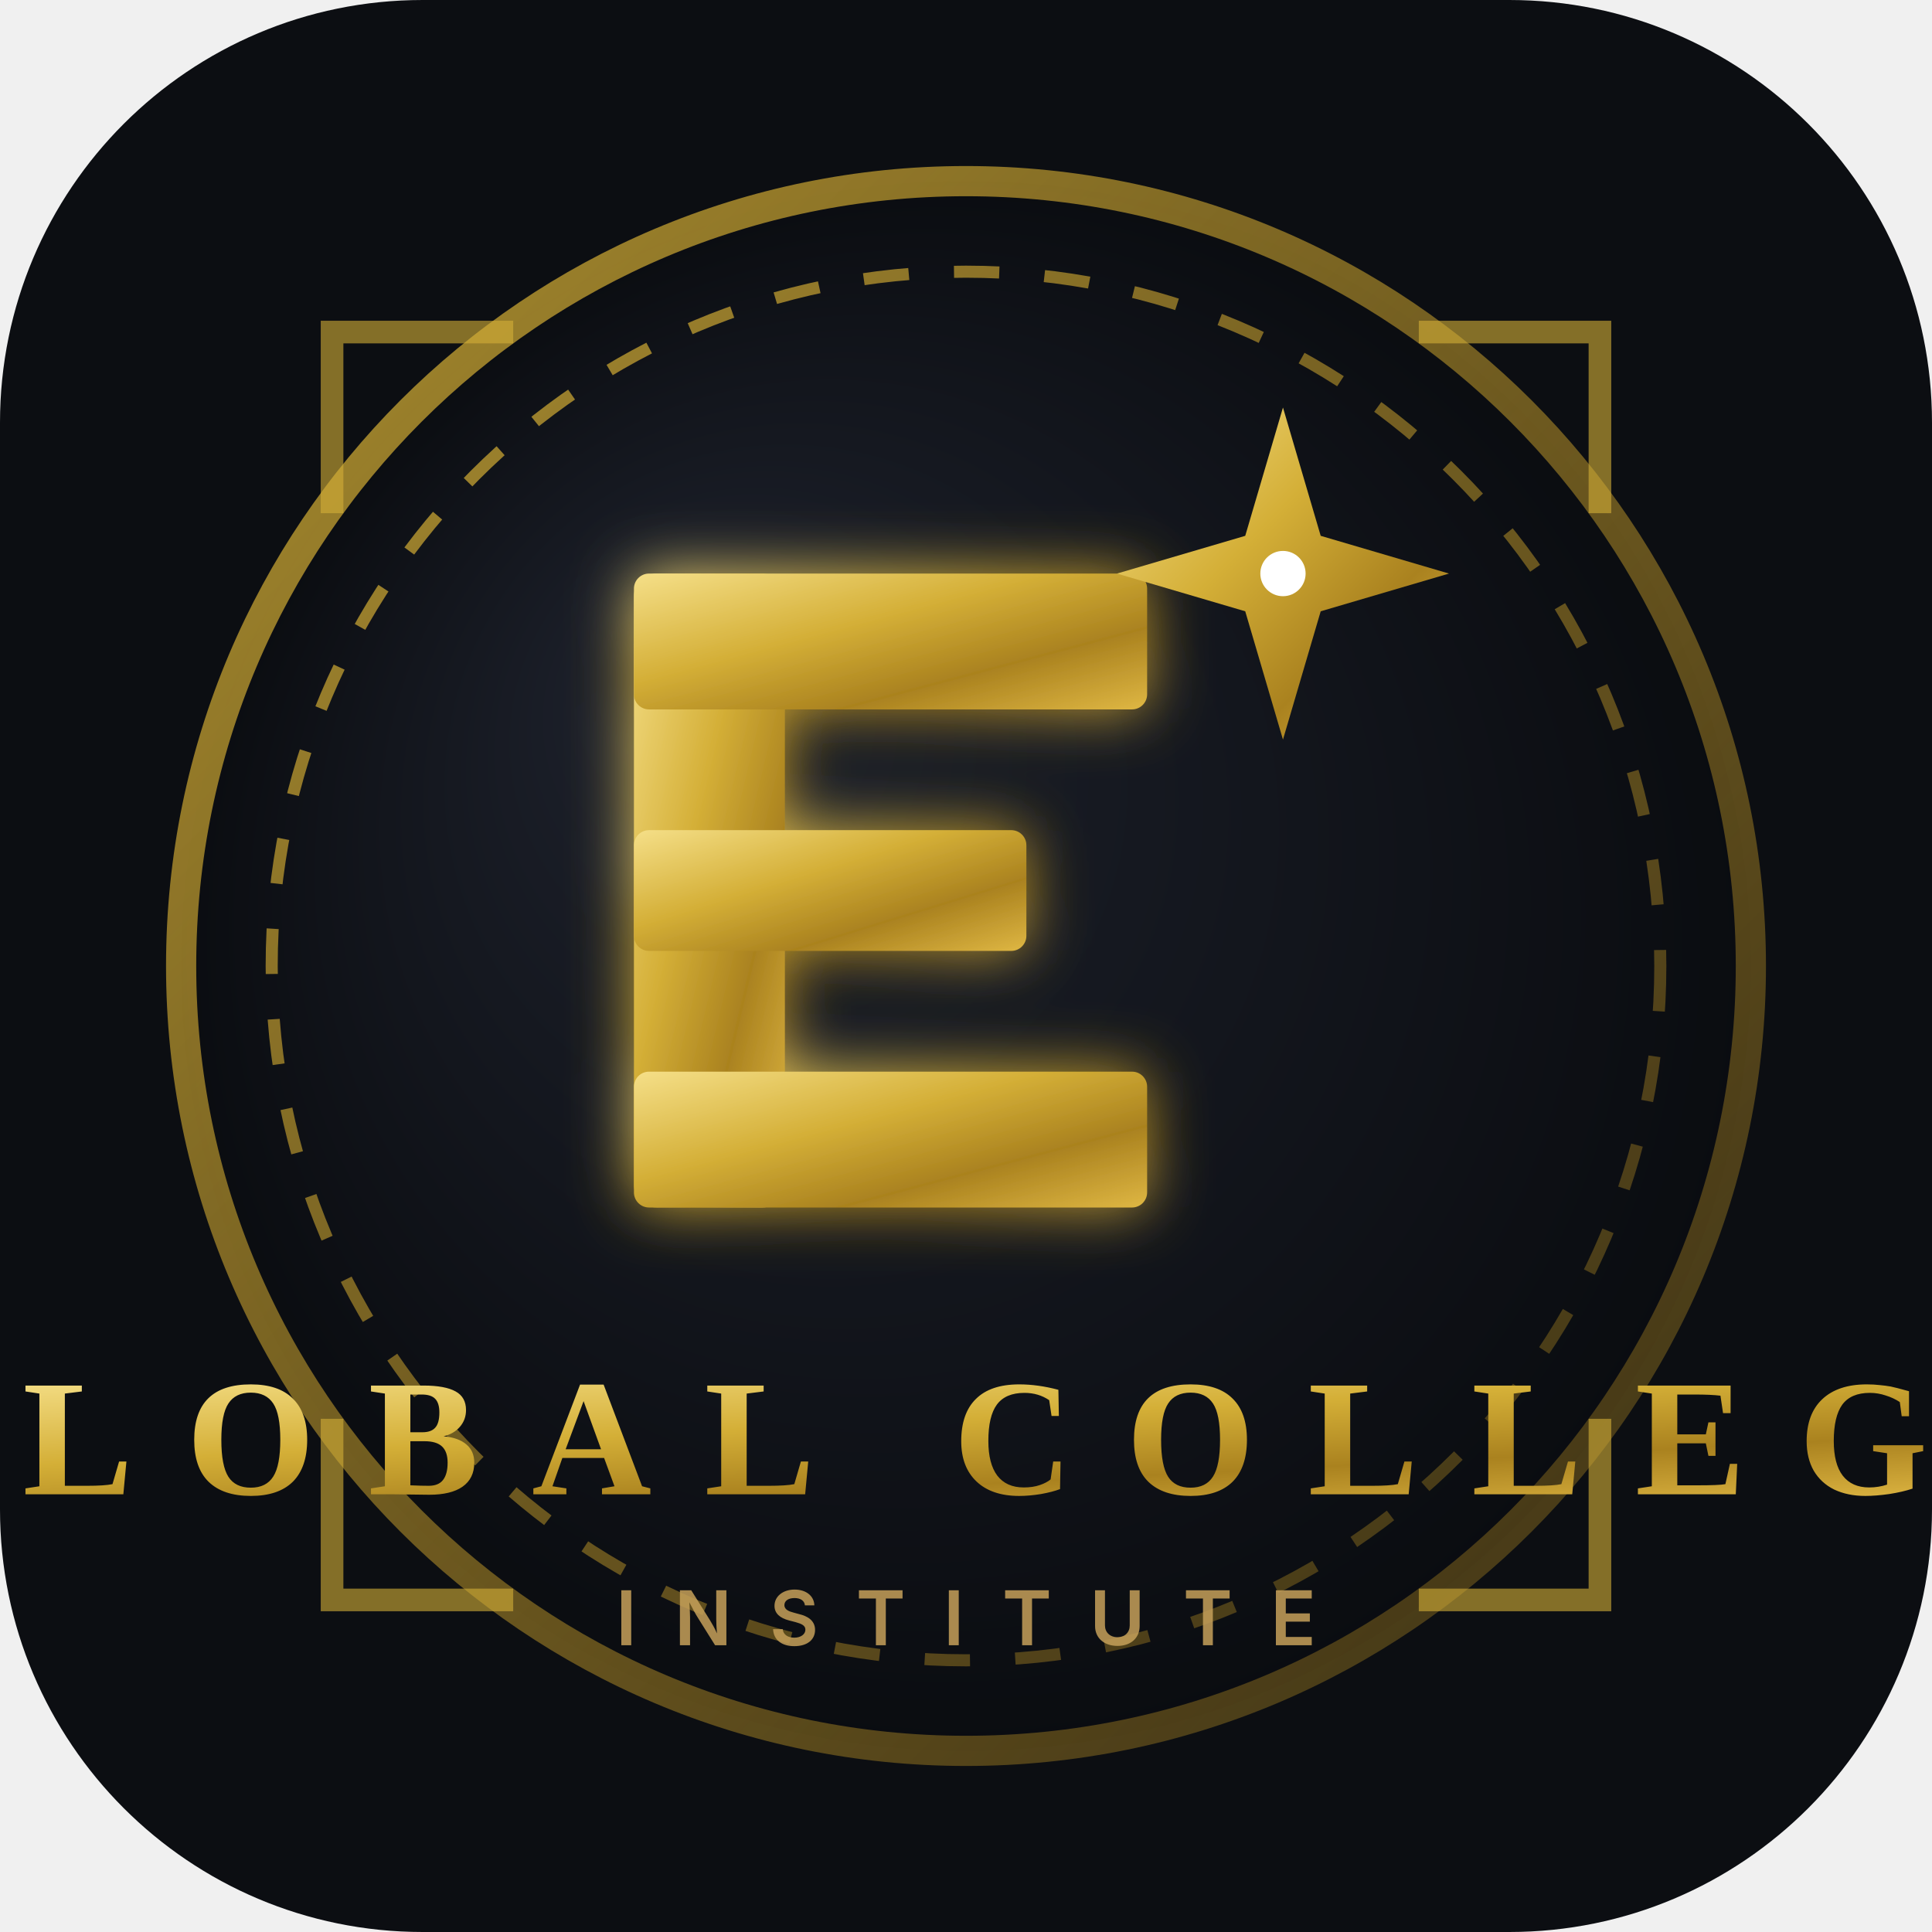
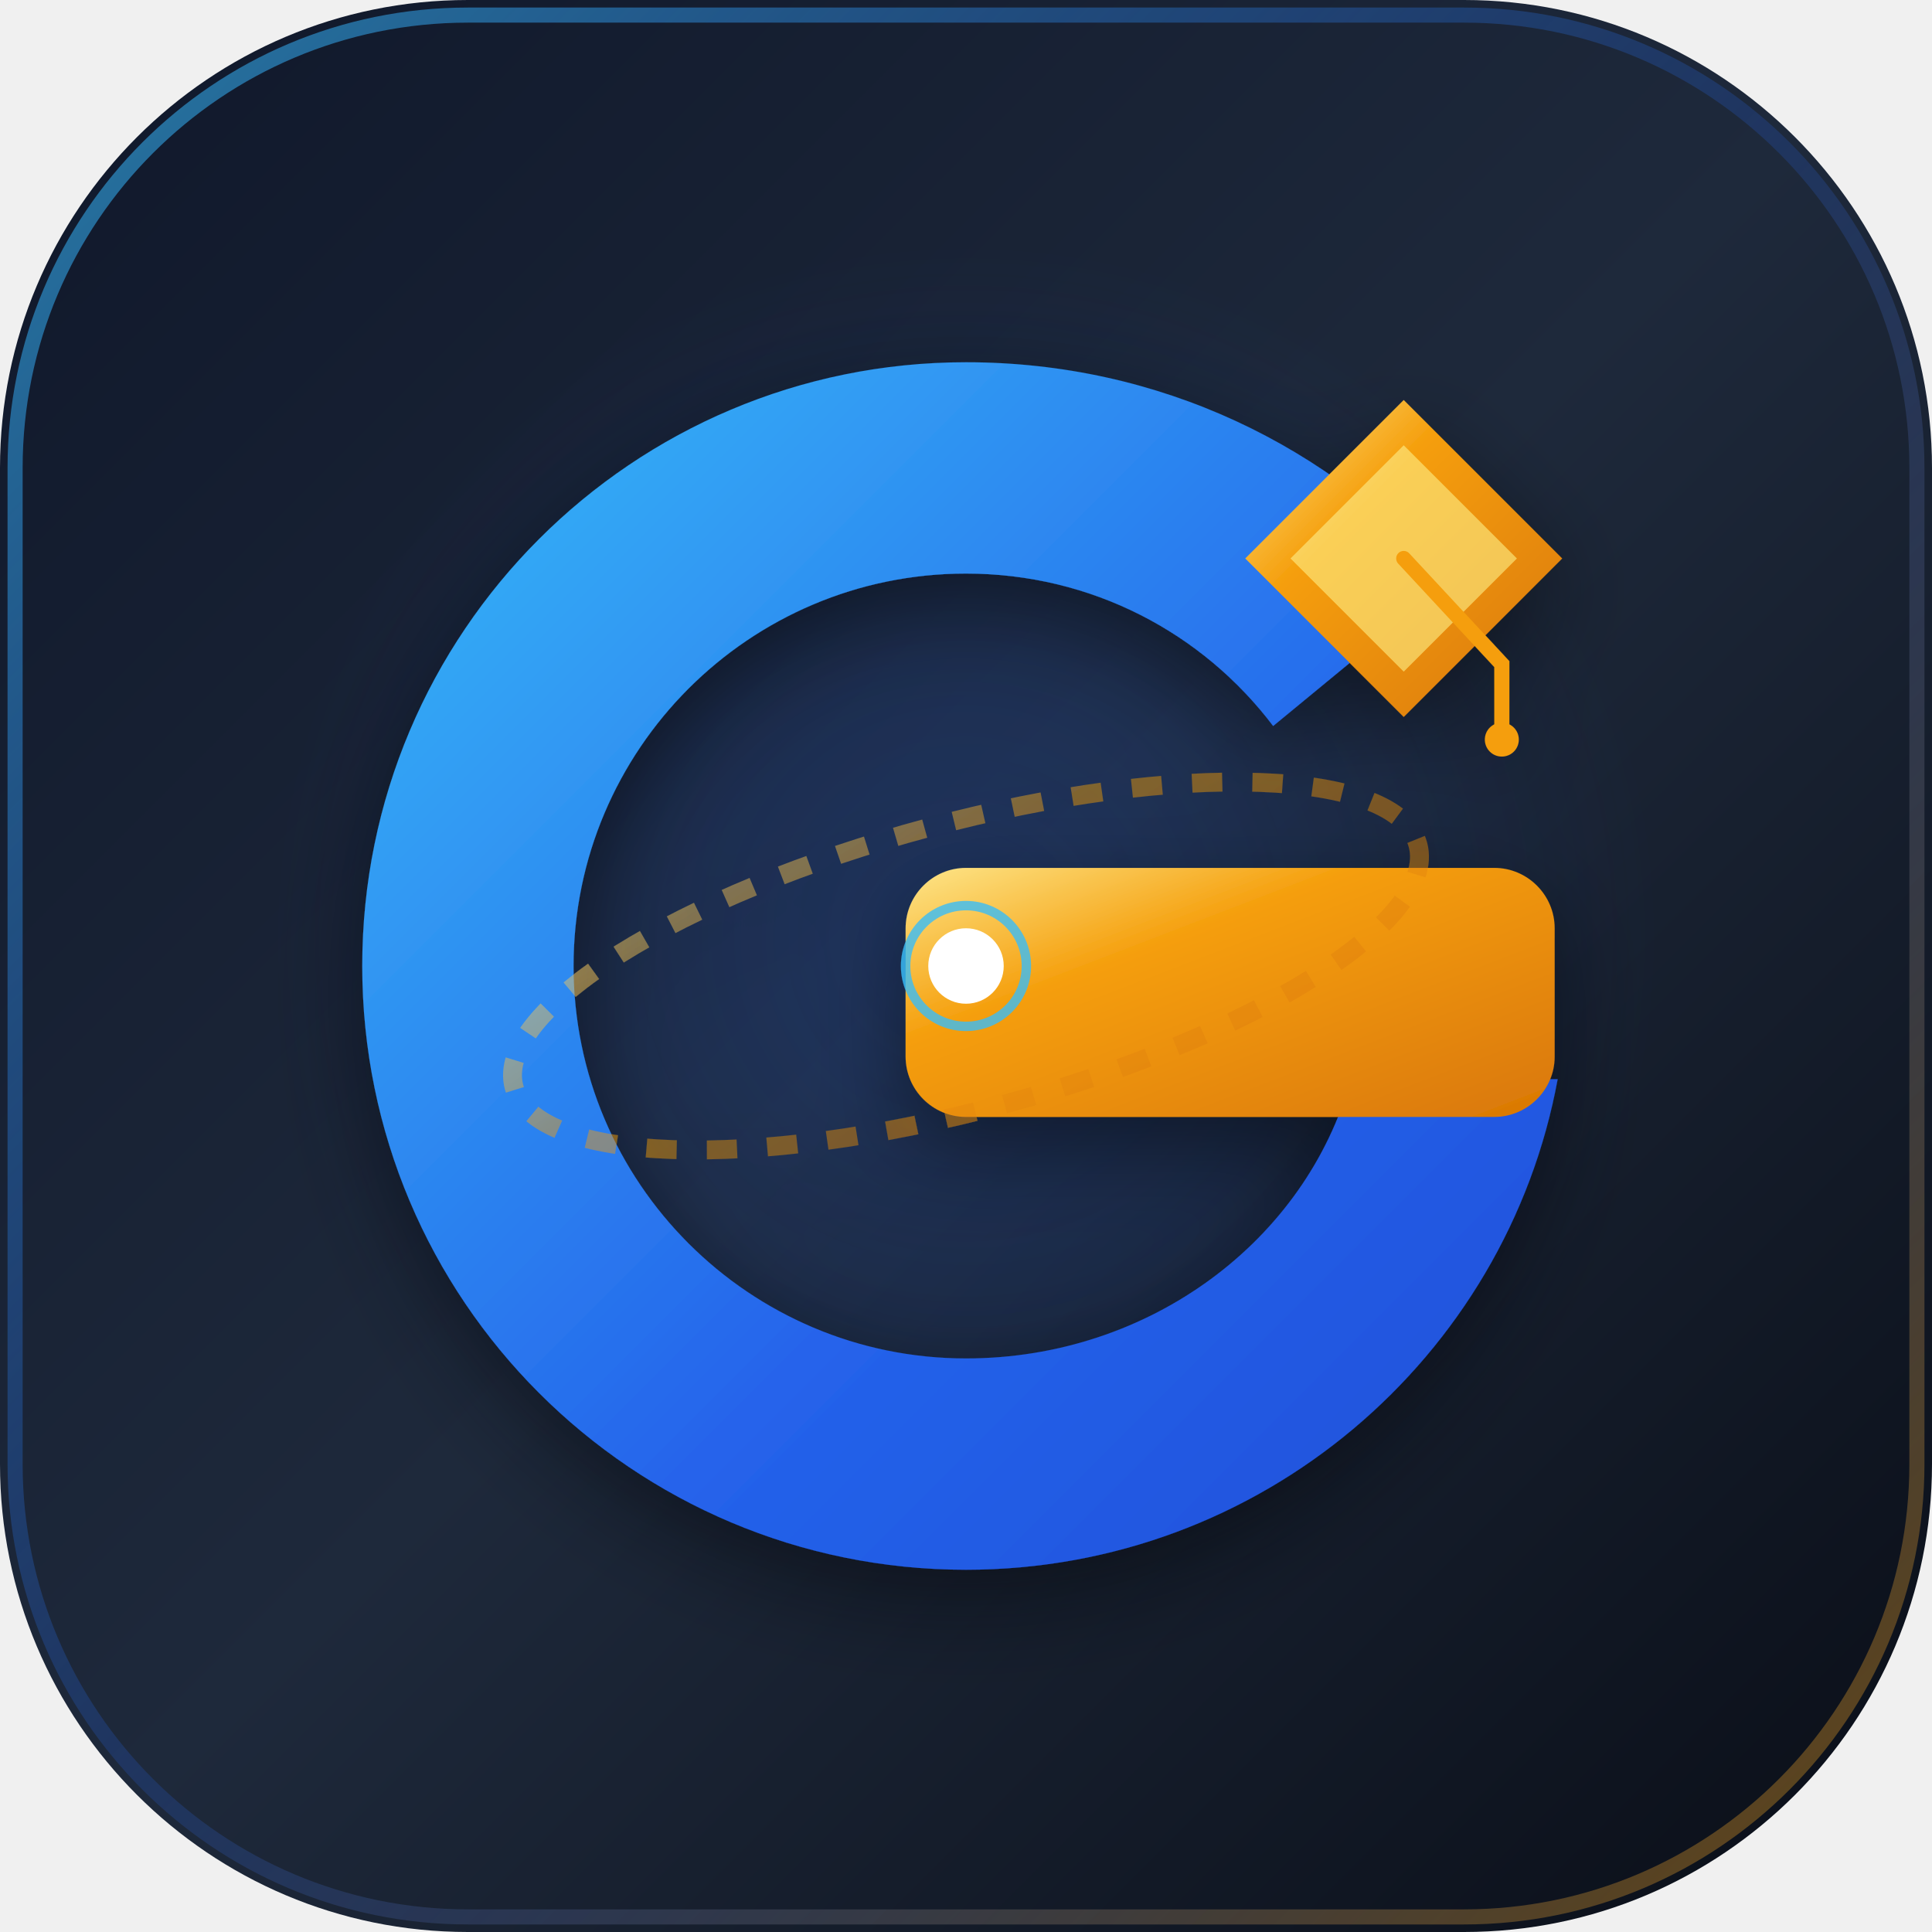
- <svg xmlns="http://www.w3.org/2000/svg" viewBox="0 0 128 128" width="100%" height="100%">
+ <svg xmlns="http://www.w3.org/2000/svg" viewBox="0 0 512 512" width="100%" height="100%">
  <defs>
-     <radialGradient id="bgGrad" cx="50%" cy="50%" r="50%" fx="30%" fy="30%">
-       <stop offset="0%" stop-color="#1e222d" />
-       <stop offset="100%" stop-color="#0a0c10" />
+     <linearGradient id="bgGrad" x1="0%" y1="0%" x2="100%" y2="100%">
+       <stop offset="0%" stop-color="#0f172a" />
+       <stop offset="50%" stop-color="#1e293b" />
+       <stop offset="100%" stop-color="#090d16" />
+     </linearGradient>
+     <linearGradient id="borderGrad" x1="0%" y1="0%" x2="100%" y2="100%">
+       <stop offset="0%" stop-color="#38bdf8" stop-opacity="0.6" />
+       <stop offset="50%" stop-color="#2563eb" stop-opacity="0.2" />
+       <stop offset="100%" stop-color="#f59e0b" stop-opacity="0.4" />
+     </linearGradient>
+     <linearGradient id="goldGrad" x1="0%" y1="0%" x2="100%" y2="100%">
+       <stop offset="0%" stop-color="#fde68a" />
+       <stop offset="35%" stop-color="#f59e0b" />
+       <stop offset="100%" stop-color="#d97706" />
+     </linearGradient>
+     <linearGradient id="blueGrad" x1="0%" y1="0%" x2="100%" y2="100%">
+       <stop offset="0%" stop-color="#38bdf8" />
+       <stop offset="60%" stop-color="#2563eb" />
+       <stop offset="100%" stop-color="#1d4ed8" />
+     </linearGradient>
+     <radialGradient id="centerGlow" cx="50%" cy="48%" r="48%">
+       <stop offset="0%" stop-color="#2563eb" stop-opacity="0.22" />
+       <stop offset="100%" stop-color="#2563eb" stop-opacity="0" />
    </radialGradient>
-     <linearGradient id="goldGrad" x1="0%" y1="0%" x2="100%" y2="100%">
-       <stop offset="0%" stop-color="#f5df88" />
-       <stop offset="40%" stop-color="#d4af37" />
-       <stop offset="70%" stop-color="#aa821f" />
-       <stop offset="100%" stop-color="#dfb743" />
-     </linearGradient>
-     <linearGradient id="goldStroke" x1="0%" y1="0%" x2="100%" y2="100%">
-       <stop offset="0%" stop-color="#d4af37" stop-opacity="0.8" />
-       <stop offset="100%" stop-color="#aa821f" stop-opacity="0.3" />
-     </linearGradient>
-     <filter id="glow" x="-20%" y="-20%" width="140%" height="140%">
-       <feGaussianBlur stdDeviation="2" result="blur" />
-       <feComposite in="SourceGraphic" in2="blur" operator="over" />
+     <filter id="softShadow" x="-10%" y="-10%" width="120%" height="120%">
+       <feDropShadow dx="0" dy="8" stdDeviation="12" flood-color="#000000" flood-opacity="0.45" />
    </filter>
  </defs>
-   <rect width="128" height="128" rx="28" fill="#0c0e12" />
-   <circle cx="64" cy="64" r="52" fill="url(#bgGrad)" stroke="url(#goldStroke)" stroke-width="2" />
-   <circle cx="64" cy="64" r="46" fill="none" stroke="url(#goldStroke)" stroke-width="0.8" stroke-dasharray="3 3" />
-   <path d="M 22 34 L 22 22 L 34 22" fill="none" stroke="#d4af37" stroke-width="1.5" opacity="0.6" />
-   <path d="M 106 34 L 106 22 L 94 22" fill="none" stroke="#d4af37" stroke-width="1.5" opacity="0.6" />
-   <path d="M 22 94 L 22 106 L 34 106" fill="none" stroke="#d4af37" stroke-width="1.5" opacity="0.6" />
-   <path d="M 106 94 L 106 106 L 94 106" fill="none" stroke="#d4af37" stroke-width="1.5" opacity="0.6" />
-   <g fill="url(#goldGrad)" filter="url(#glow)">
-     <rect x="42" y="38" width="10" height="42" rx="1.5" />
-     <rect x="42" y="38" width="34" height="9" rx="1" />
-     <rect x="42" y="55" width="26" height="8" rx="1" />
-     <rect x="42" y="71" width="34" height="9" rx="1" />
+   <rect width="512" height="512" rx="124" fill="url(#bgGrad)" />
+   <rect x="4" y="4" width="504" height="504" rx="120" fill="none" stroke="url(#borderGrad)" stroke-width="4" />
+   <circle cx="256" cy="256" r="190" fill="url(#centerGlow)" />
+   <g filter="url(#softShadow)">
+     <path d="M 256 96          C 167.6 96 96 167.6 96 256          C 96 344.4 167.6 416 256 416          C 334.2 416 399.2 359.8 412.8 286          L 358 286          C 346.2 328.6 304.8 360 256 360          C 198.6 360 152 313.4 152 256          C 152 198.6 198.6 152 256 152          C 289.4 152 318.8 167.8 337.4 192.4          L 384 154          C 352.8 118.2 307.2 96 256 96 Z" fill="url(#blueGrad)" />
+     <path d="M 256 230          L 396 230          C 404.8 230 412 237.2 412 246          L 412 280          C 412 288.8 404.8 296 396 296          L 256 296          C 247.2 296 240 288.8 240 280          L 240 246          C 240 237.2 247.2 230 256 230 Z" fill="url(#goldGrad)" />
+     <g transform="translate(372, 148)">
+       <polygon points="0,-42 42,0 0,42 -42,0" fill="url(#goldGrad)" />
+       <polygon points="0,-30 30,0 0,30 -30,0" fill="#fef08a" opacity="0.6" />
+       <path d="M 0 0 L 26 28 L 26 44" fill="none" stroke="#f59e0b" stroke-width="4" stroke-linecap="round" />
+       <circle cx="26" cy="48" r="4.5" fill="#f59e0b" />
+     </g>
+     <ellipse cx="256" cy="256" rx="124" ry="38" fill="none" stroke="url(#goldGrad)" stroke-width="5" stroke-dasharray="8 8" opacity="0.45" transform="rotate(-15, 256, 256)" />
+     <circle cx="256" cy="256" r="10" fill="#ffffff" />
+     <circle cx="256" cy="256" r="16" fill="none" stroke="#38bdf8" stroke-width="2.5" opacity="0.8" />
  </g>
-   <g transform="translate(85, 38)" fill="url(#goldGrad)">
-     <path d="M 0 -11 L 2.5 -2.5 L 11 0 L 2.5 2.5 L 0 11 L -2.5 2.5 L -11 0 L -2.5 -2.5 Z" />
-     <circle cx="0" cy="0" r="1.5" fill="#fff" />
-   </g>
-   <text x="64" y="99" font-family="'Cinzel', 'Georgia', 'Times New Roman', serif" font-size="11" font-weight="700" fill="url(#goldGrad)" text-anchor="middle" letter-spacing="3.5">GLOBAL COLLEGE</text>
-   <text x="64" y="109" font-family="'Inter', system-ui, sans-serif" font-size="5" font-weight="600" fill="#c5a059" text-anchor="middle" letter-spacing="2.5" opacity="0.85">INSTITUTE</text>
</svg>
